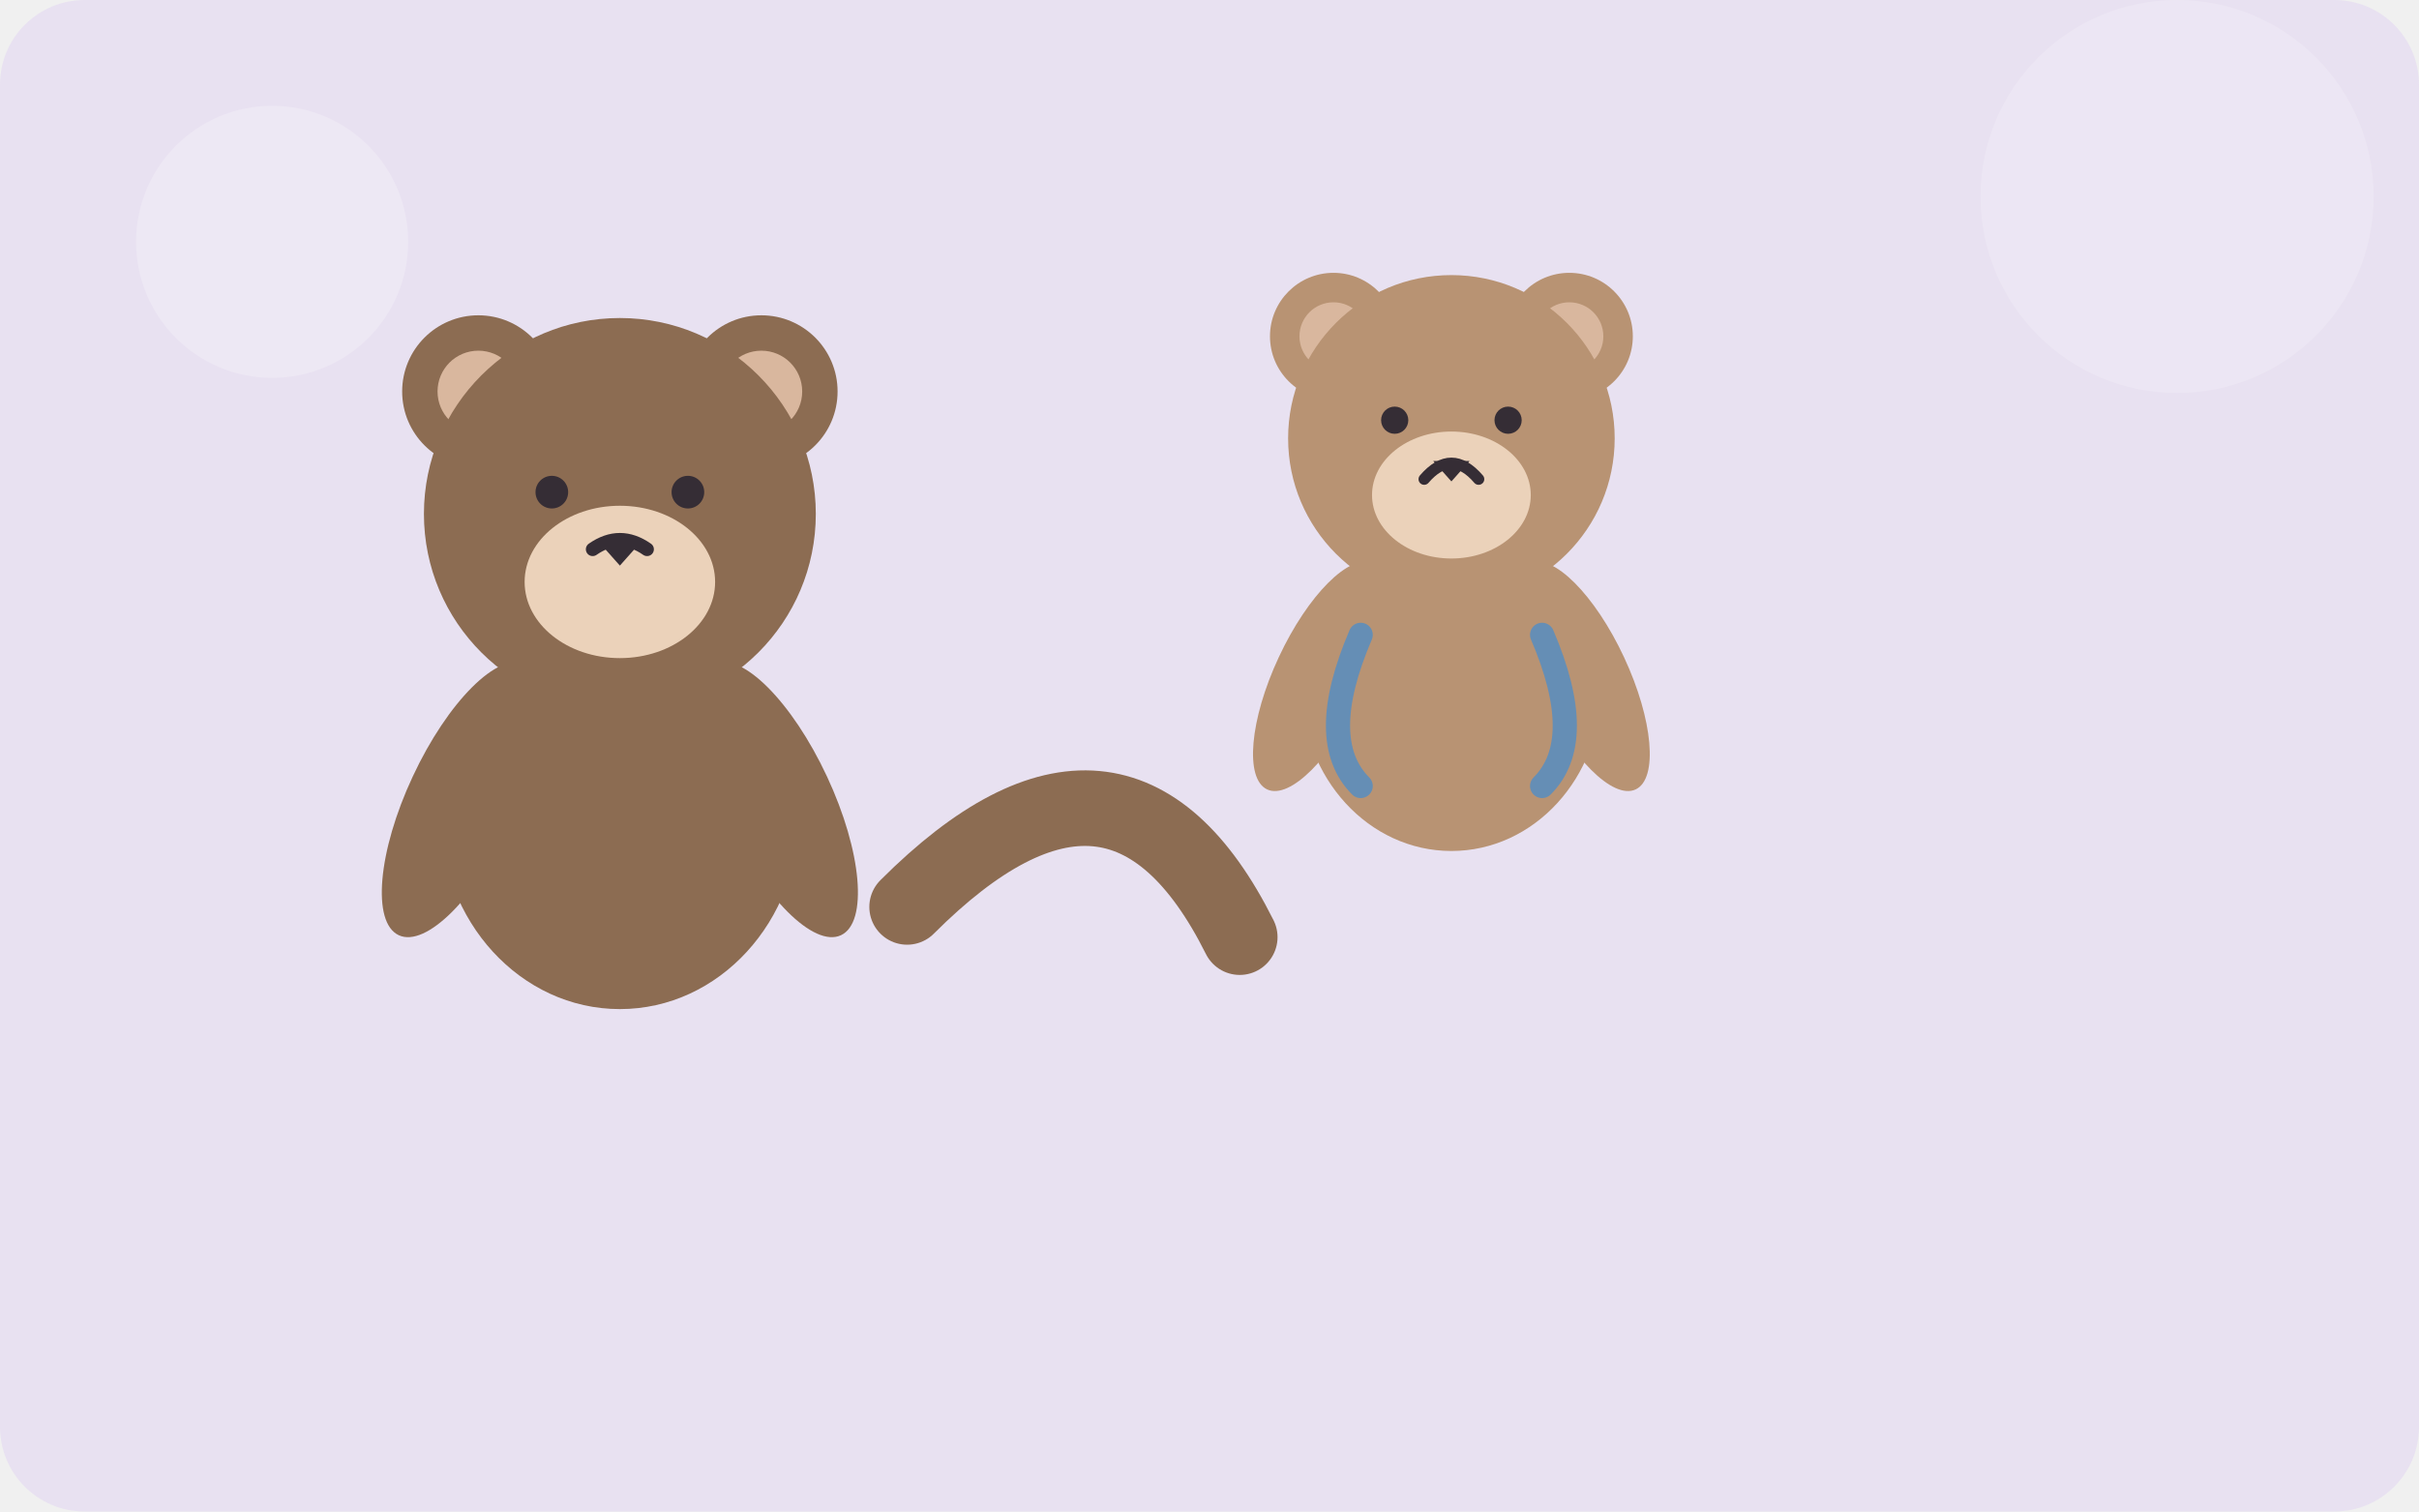
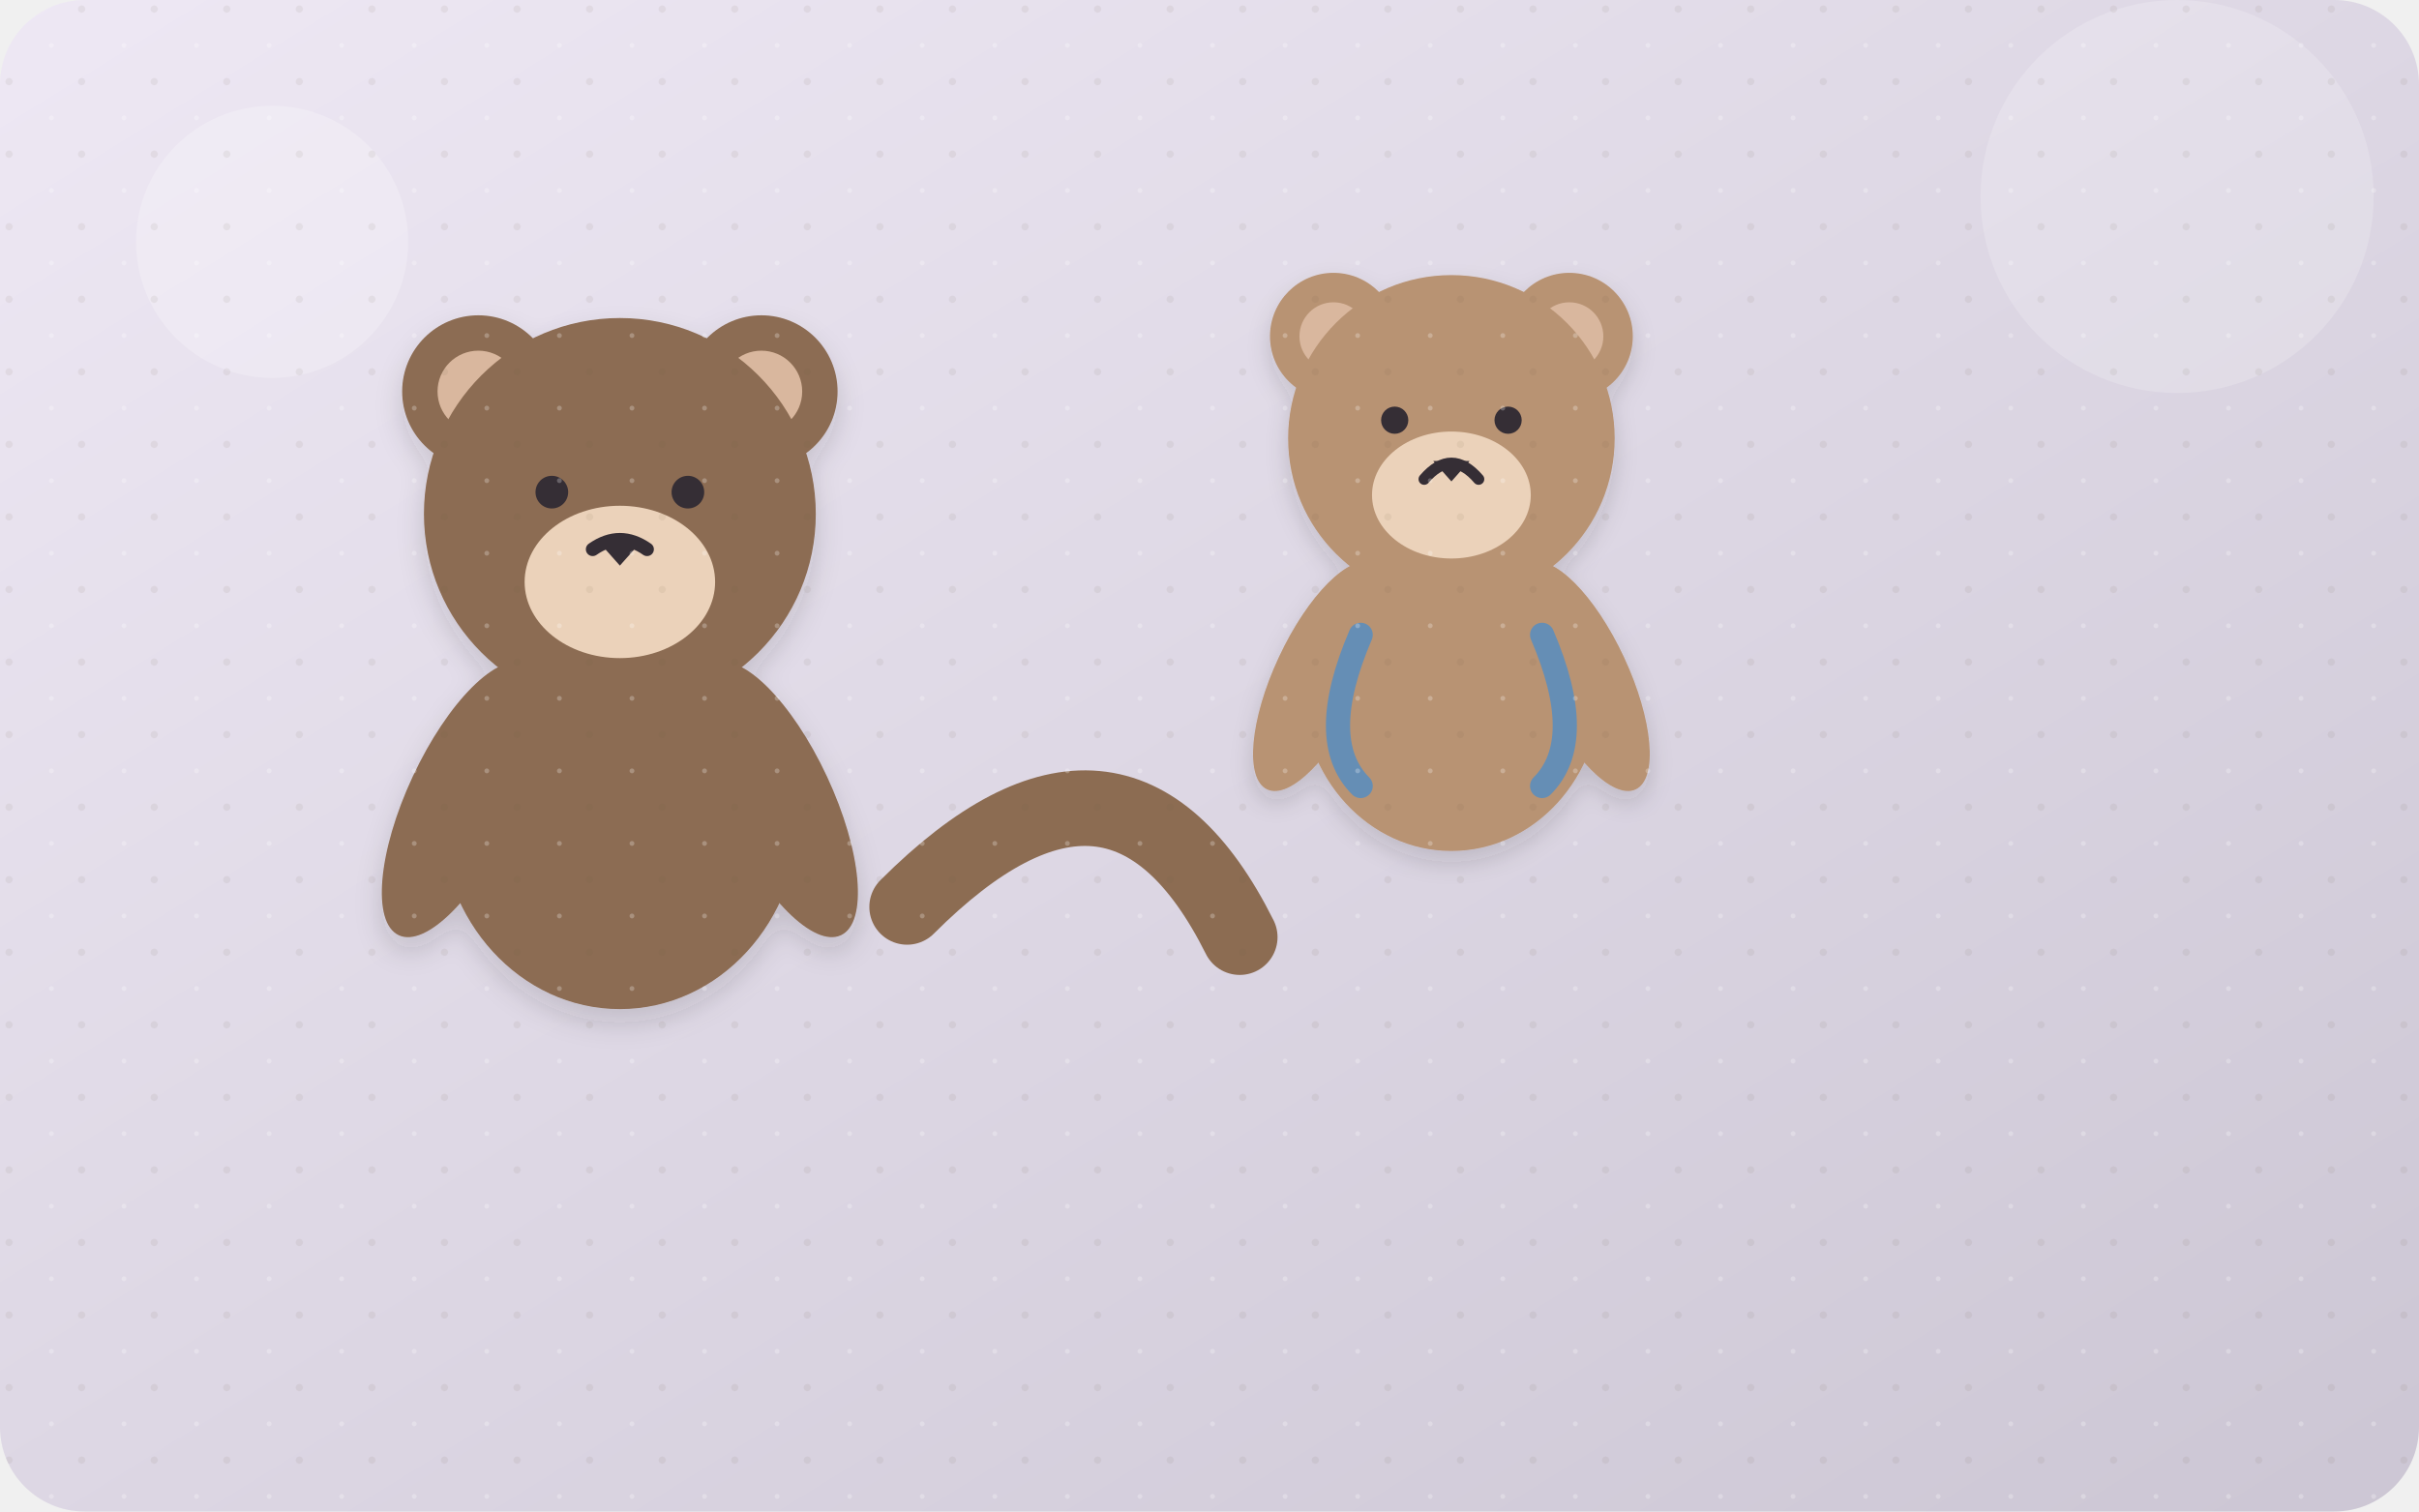
<svg xmlns="http://www.w3.org/2000/svg" viewBox="0 0 800 500" role="img">
-   <rect width="800" height="500" rx="28" fill="#E8E1F1" />
+   <defs>
+     <linearGradient id="bg" x1="0" y1="0" x2="1" y2="1">
+       <stop offset="0" stop-color="#eee8f4" />
+       <stop offset="1" stop-color="#ccc6d4" />
+     </linearGradient>
+     <pattern id="grain" width="24" height="24" patternUnits="userSpaceOnUse">
+       <circle cx="3" cy="3" r="1.2" fill="#6B5644" opacity=".08" />
+       <circle cx="17" cy="15" r=".8" fill="#FFFFFF" opacity=".25" />
+     </pattern>
+     <filter id="shadow" x="-30%" y="-30%" width="160%" height="170%">
+       <feDropShadow dx="0" dy="5" stdDeviation="5" flood-color="#352D35" flood-opacity=".16" />
+     </filter>
+   </defs>
+   <rect width="800" height="500" rx="28" fill="url(#bg)" />
  <circle cx="90" cy="80" r="45" fill="#FFFFFF" opacity=".22" />
  <circle cx="720" cy="65" r="65" fill="#FFFFFF" opacity=".18" />
-   <g transform="translate(480 145) scale(0.75)">
+   <g filter="url(#shadow)" transform="translate(480 145) scale(0.75)">
    <ellipse cx="0" cy="110" rx="66" ry="72" fill="#B89373" />
    <circle cx="-52" cy="-45" r="28" fill="#B89373" />
    <circle cx="52" cy="-45" r="28" fill="#B89373" />
    <circle cx="-52" cy="-45" r="15" fill="#D9B79E" />
    <circle cx="52" cy="-45" r="15" fill="#D9B79E" />
    <circle cy="0" r="72" fill="#B89373" />
    <ellipse cy="25" rx="35" ry="28" fill="#EBD2BA" />
    <circle cx="-25" cy="-8" r="6" fill="#352D35" />
    <circle cx="25" cy="-8" r="6" fill="#352D35" />
    <path d="M-8 10h16l-8 9Z" fill="#352D35" />
    <g fill="none" stroke="#352D35" stroke-width="5" stroke-linecap="round">
      <path d="M-12 18q12-14 24 0" />
    </g>
    <ellipse cx="-58" cy="105" rx="20" ry="55" fill="#B89373" transform="rotate(25 -58 105)" />
    <ellipse cx="58" cy="105" rx="20" ry="55" fill="#B89373" transform="rotate(-25 58 105)" />
  </g>
-   <g transform="translate(205 170) scale(0.9)">
+   <g filter="url(#shadow)" transform="translate(205 170) scale(0.9)">
    <ellipse cx="0" cy="110" rx="66" ry="72" fill="#8C6C52" />
    <circle cx="-52" cy="-45" r="28" fill="#8C6C52" />
    <circle cx="52" cy="-45" r="28" fill="#8C6C52" />
    <circle cx="-52" cy="-45" r="15" fill="#D9B79E" />
    <circle cx="52" cy="-45" r="15" fill="#D9B79E" />
    <circle cy="0" r="72" fill="#8C6C52" />
    <ellipse cy="25" rx="35" ry="28" fill="#EBD2BA" />
    <circle cx="-25" cy="-8" r="6" fill="#352D35" />
    <circle cx="25" cy="-8" r="6" fill="#352D35" />
    <path d="M-8 10h16l-8 9Z" fill="#352D35" />
    <g fill="none" stroke="#352D35" stroke-width="5" stroke-linecap="round">
      <path d="M-10 13q10-7 20 0" />
    </g>
    <ellipse cx="-58" cy="105" rx="20" ry="55" fill="#8C6C52" transform="rotate(25 -58 105)" />
    <ellipse cx="58" cy="105" rx="20" ry="55" fill="#8C6C52" transform="rotate(-25 58 105)" />
  </g>
  <path d="M450 210q-15 35 0 50M510 210q15 35 0 50" fill="none" stroke="#658EB5" stroke-width="8" stroke-linecap="round" />
  <path d="M300 300q70-70 110 10" fill="none" stroke="#8C6C52" stroke-width="25" stroke-linecap="round" />
+   <rect width="800" height="500" rx="28" fill="url(#grain)" pointer-events="none" />
</svg>
